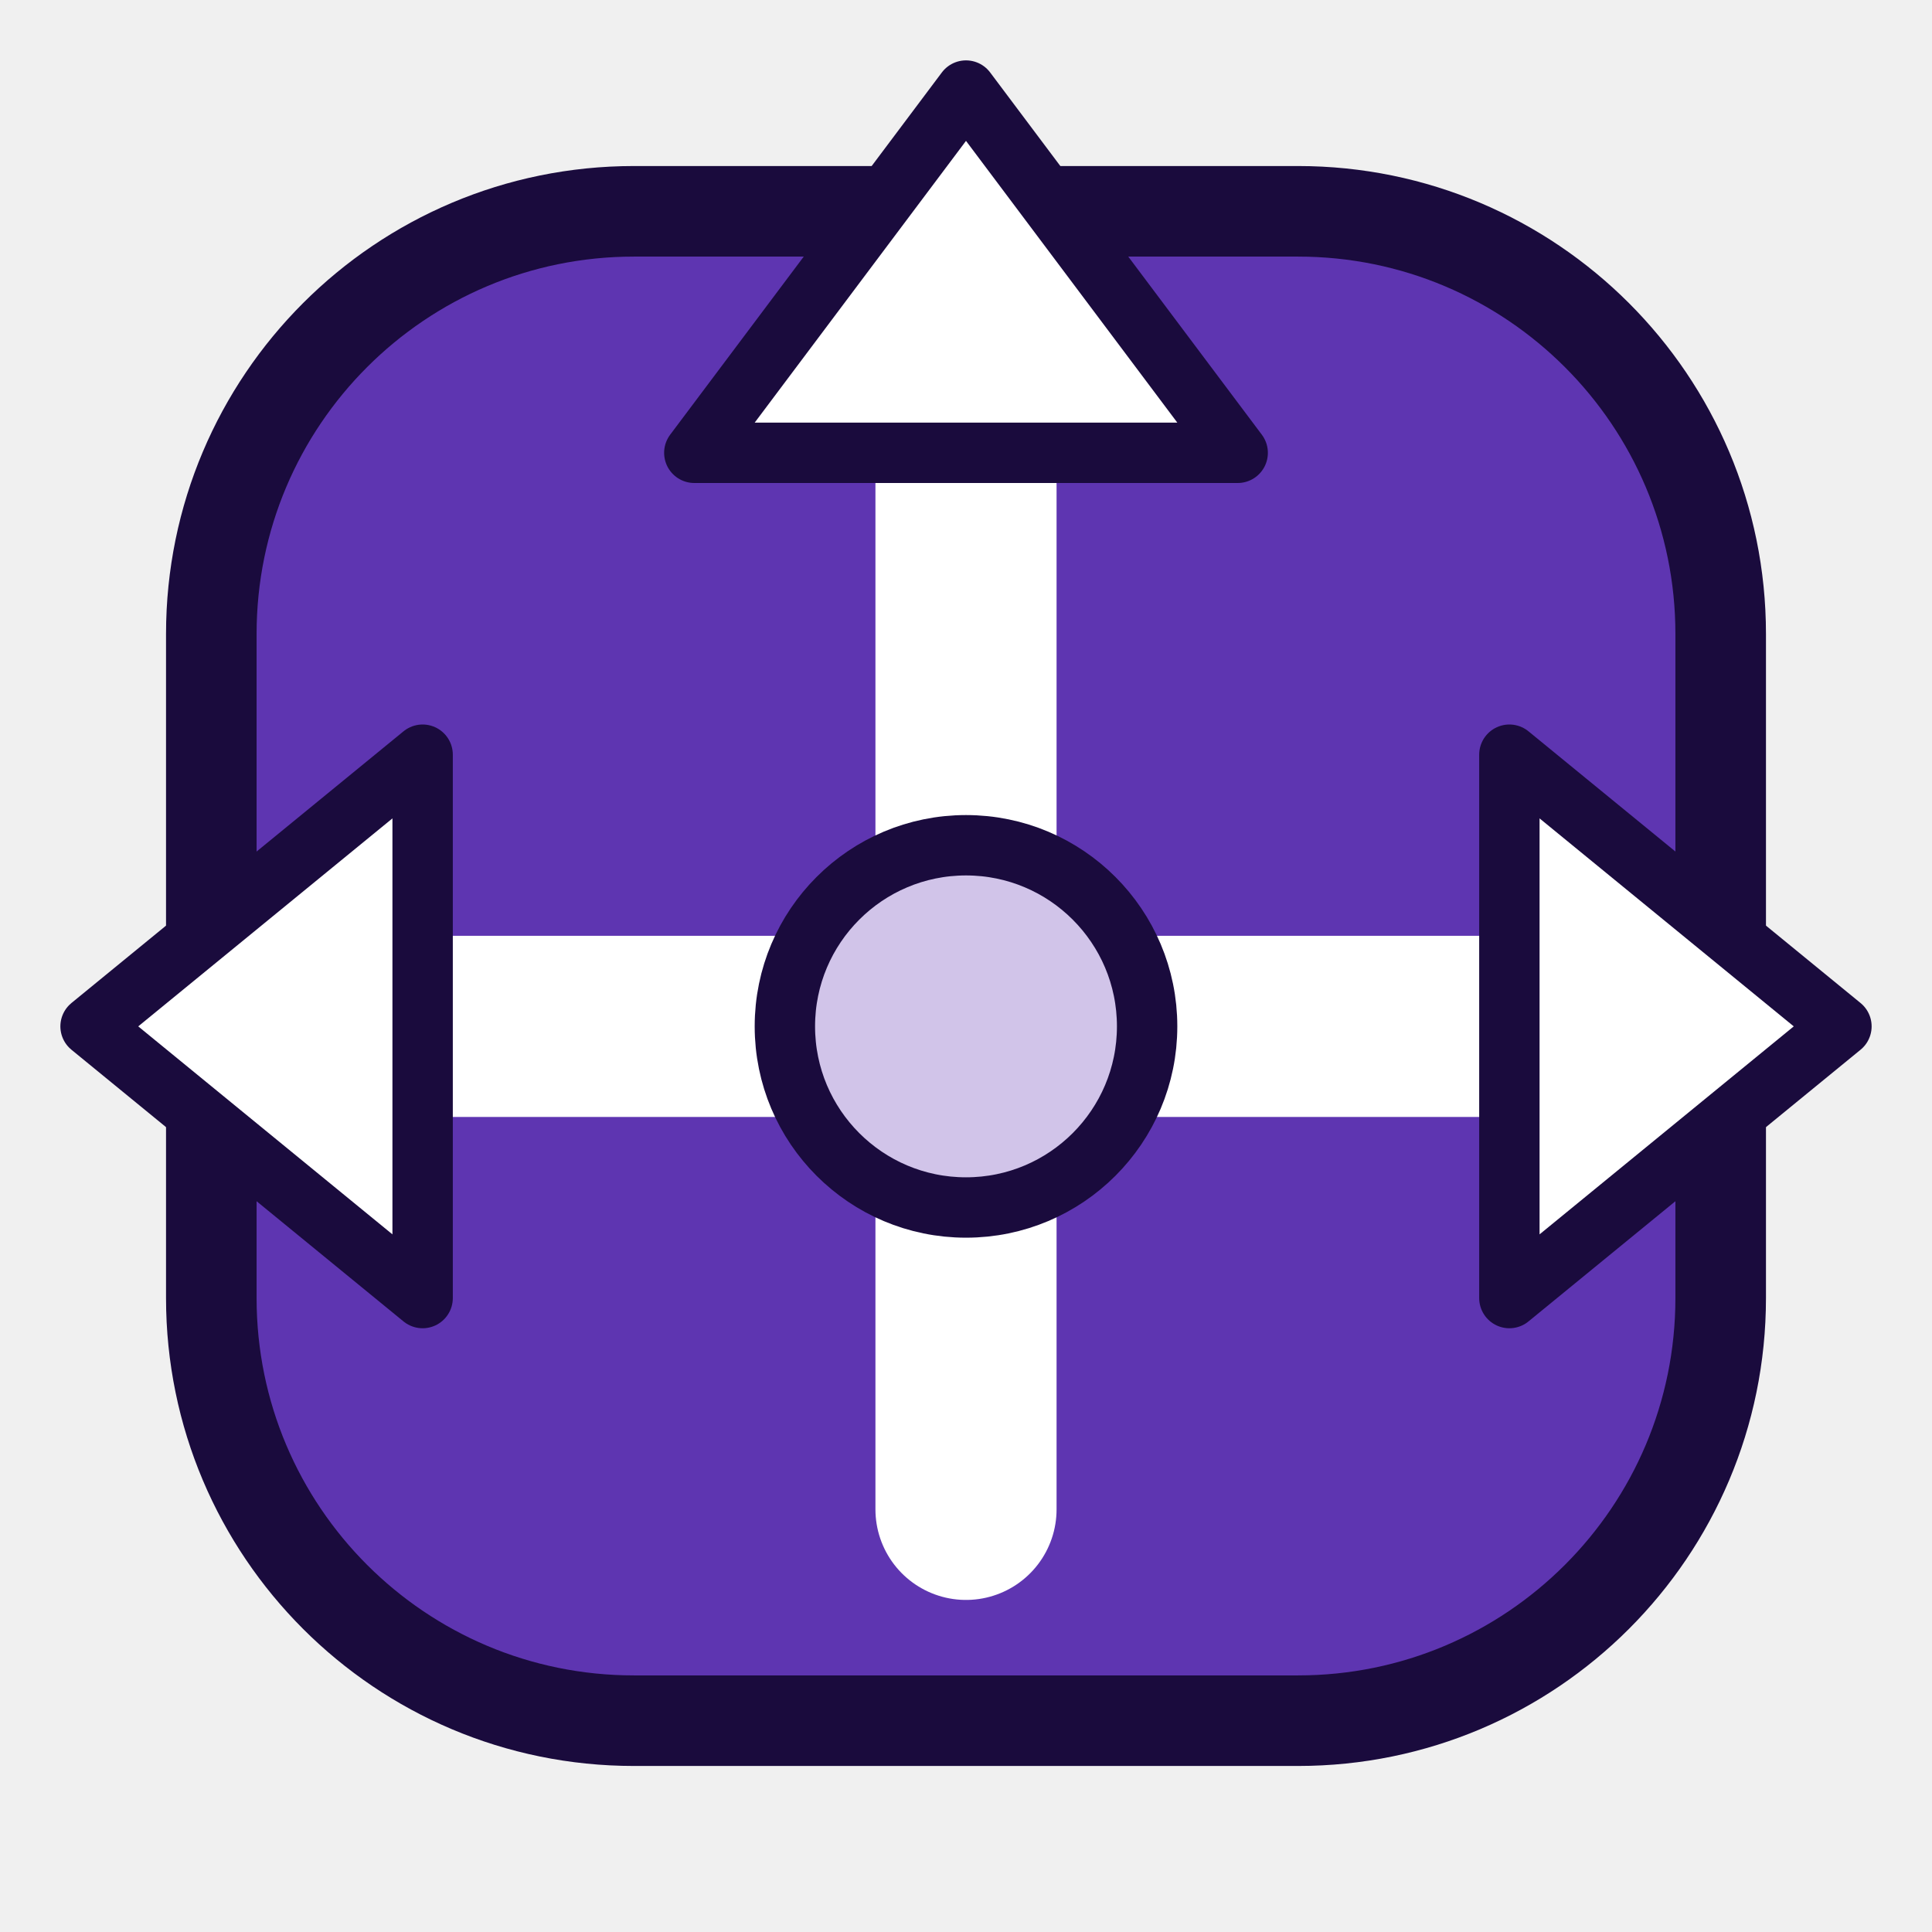
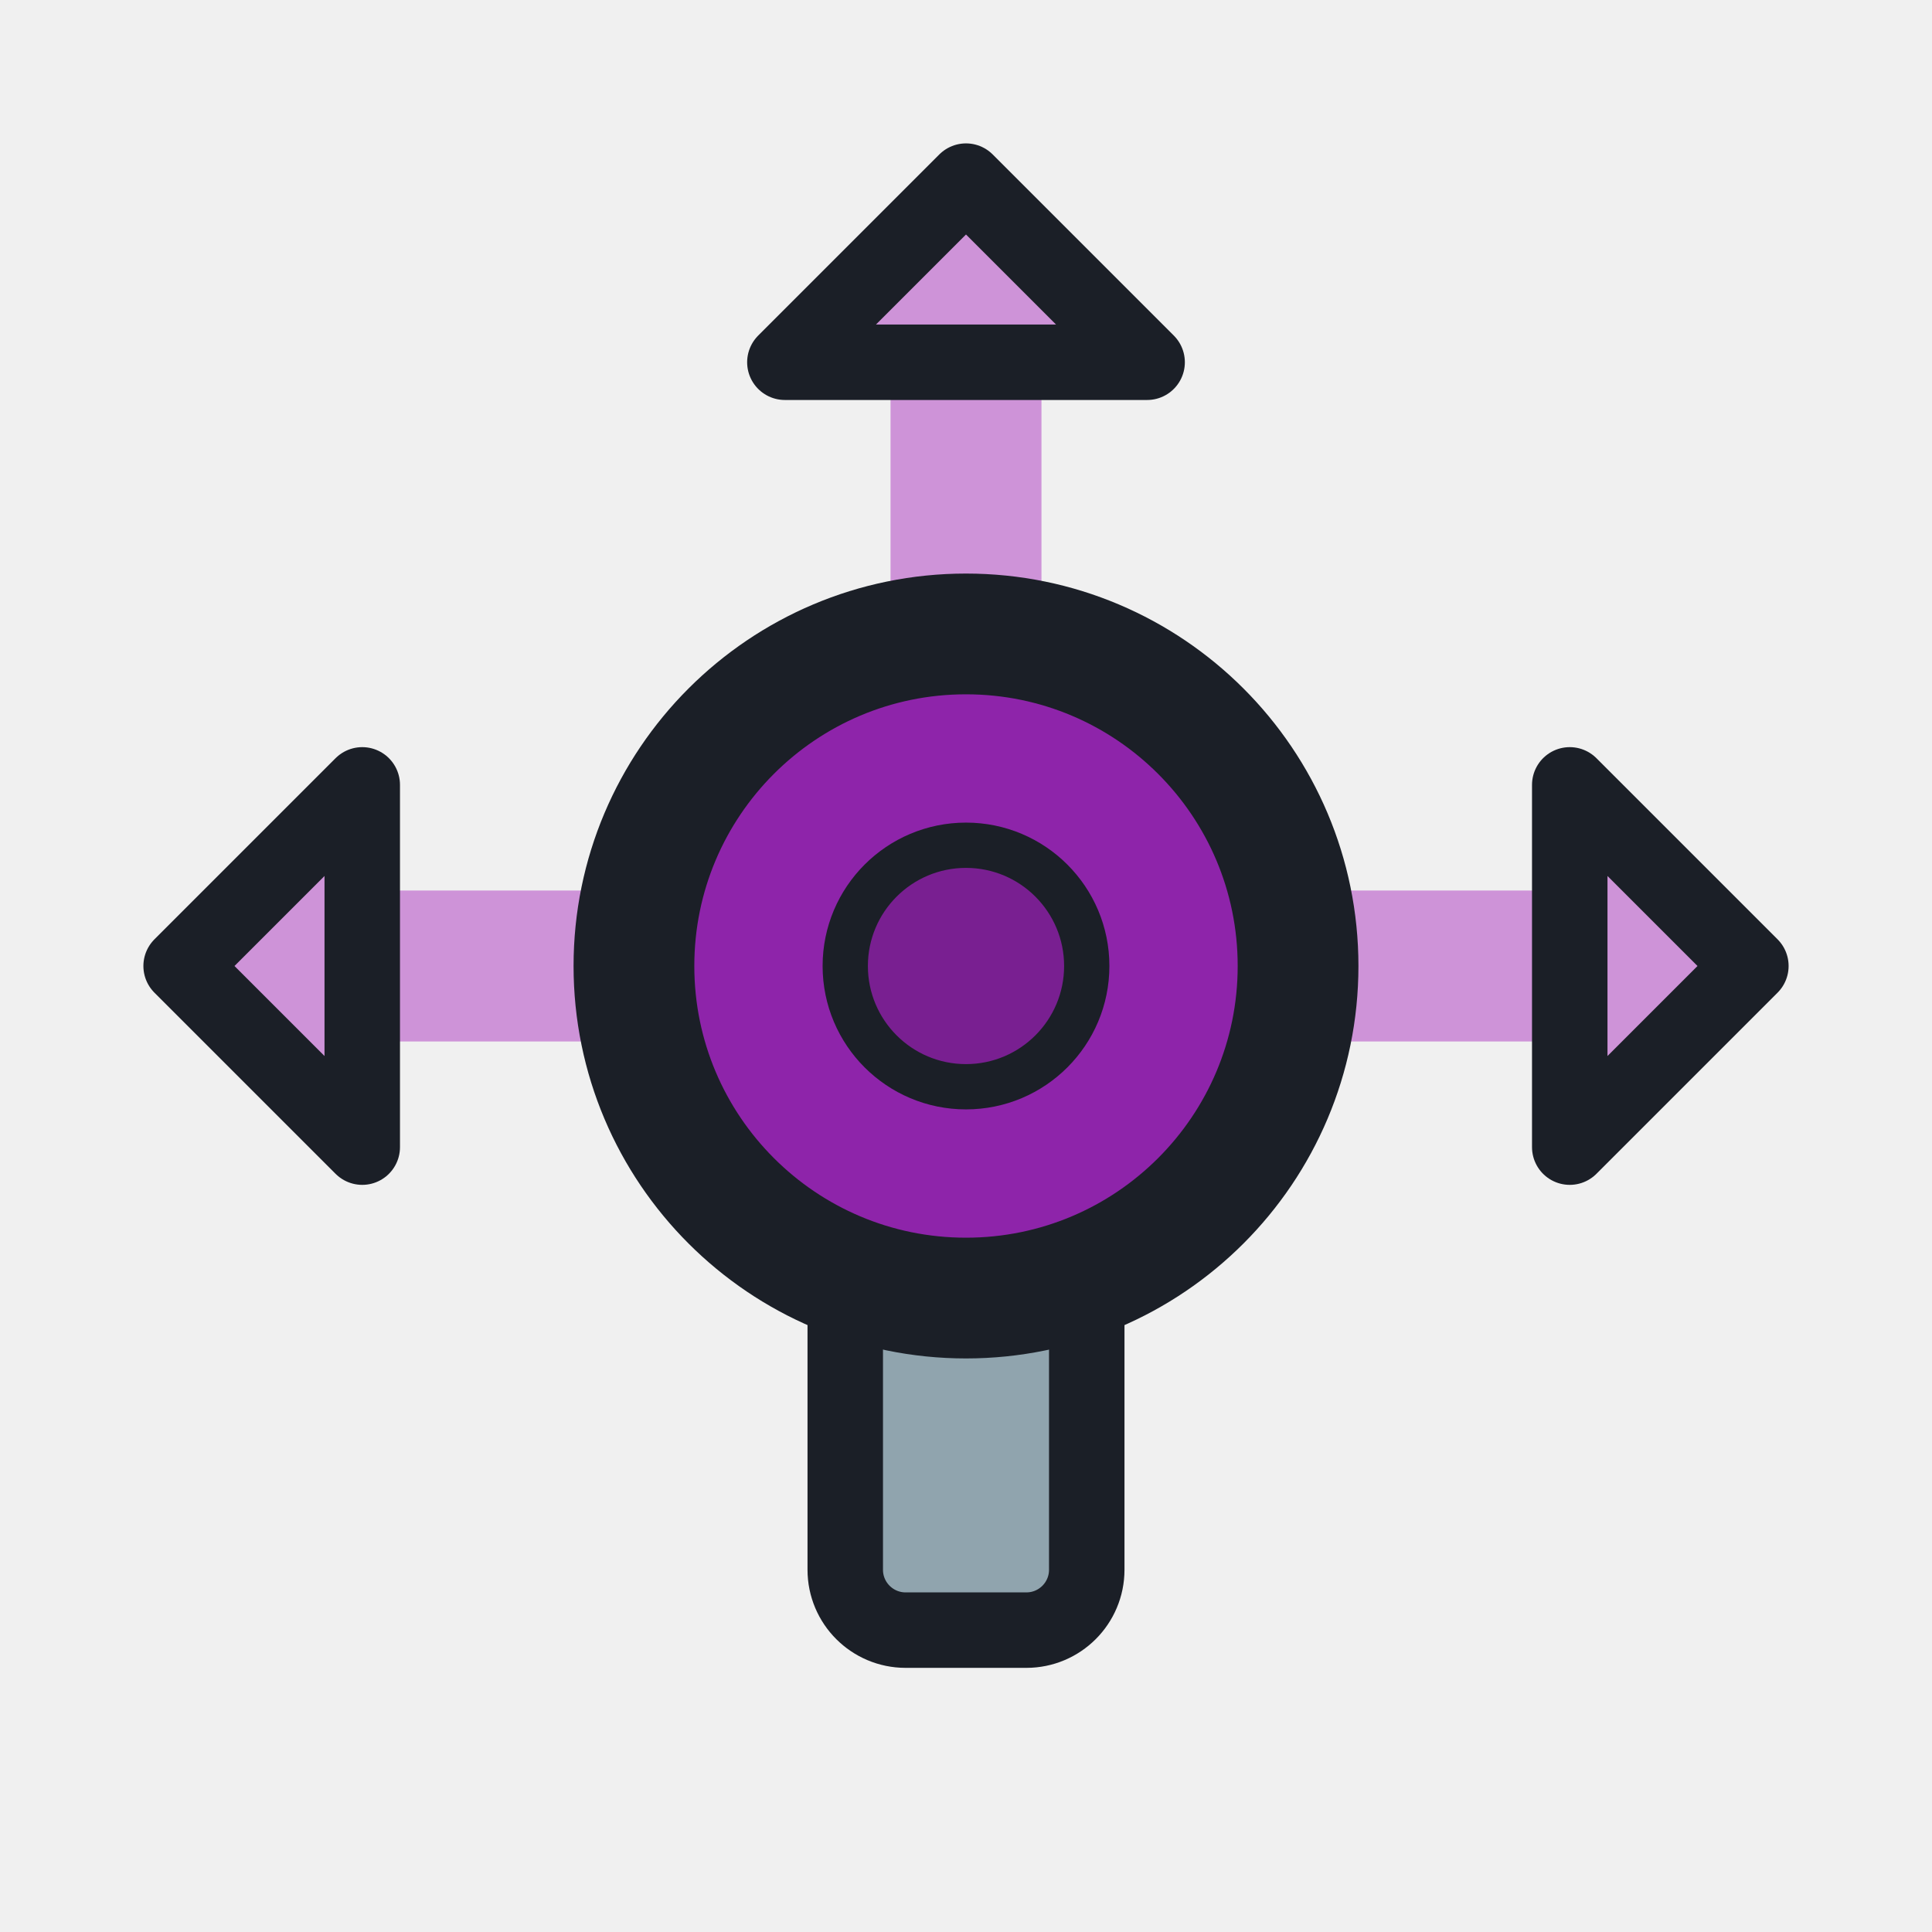
<svg xmlns="http://www.w3.org/2000/svg" viewBox="0 0 64 64">
-   <rect x="7" y="7" width="50" height="50" rx="14" fill="#5e35b1" stroke="#1a0b3d" stroke-width="3" />
-   <path d="M32 50 V16 M32 34 H14 M32 34 H50" stroke="#ffffff" stroke-width="6" stroke-linecap="round" fill="none" />
-   <polygon points="32,3 23,15 41,15" fill="#ffffff" stroke="#1a0b3d" stroke-width="2" stroke-linejoin="round" />
-   <polygon points="3,34 14,25 14,43" fill="#ffffff" stroke="#1a0b3d" stroke-width="2" stroke-linejoin="round" />
-   <polygon points="61,34 50,25 50,43" fill="#ffffff" stroke="#1a0b3d" stroke-width="2" stroke-linejoin="round" />
-   <circle cx="32" cy="34" r="6" fill="#d1c4e9" stroke="#1a0b3d" stroke-width="2" />
+   <g transform="rotate(0 32 32)">
+     <path d="M32 20 V12" fill="none" stroke="#ce93d8" stroke-width="5" stroke-linejoin="round" stroke-linecap="round" />
+     <polygon points="32,6 38,12 26,12" fill="#ce93d8" stroke="#1b1f27" stroke-width="2.5" stroke-linejoin="round" stroke-linecap="round" />
+   </g>
+   <g transform="rotate(-90 32 32)">
+     <path d="M32 20 V12" fill="none" stroke="#ce93d8" stroke-width="5" stroke-linejoin="round" stroke-linecap="round" />
+     <polygon points="32,6 38,12 26,12" fill="#ce93d8" stroke="#1b1f27" stroke-width="2.5" stroke-linejoin="round" stroke-linecap="round" />
+   </g>
+   <g transform="rotate(90 32 32)">
+     <path d="M32 20 V12" fill="none" stroke="#ce93d8" stroke-width="5" stroke-linejoin="round" stroke-linecap="round" />
+     <polygon points="32,6 38,12 26,12" fill="#ce93d8" stroke="#1b1f27" stroke-width="2.5" stroke-linejoin="round" stroke-linecap="round" />
+   </g>
+   <rect x="28" y="36" width="8" height="18" rx="2" fill="#90a4ae" stroke="#1b1f27" stroke-width="2.5" stroke-linejoin="round" stroke-linecap="round" />
+   <circle cx="32" cy="32" r="11" fill="#8e24aa" stroke="#1b1f27" stroke-width="4" stroke-linejoin="round" stroke-linecap="round" />
+   <circle cx="32" cy="32" r="4" fill="#791f91" stroke="#1b1f27" stroke-width="1.5" />
</svg>
